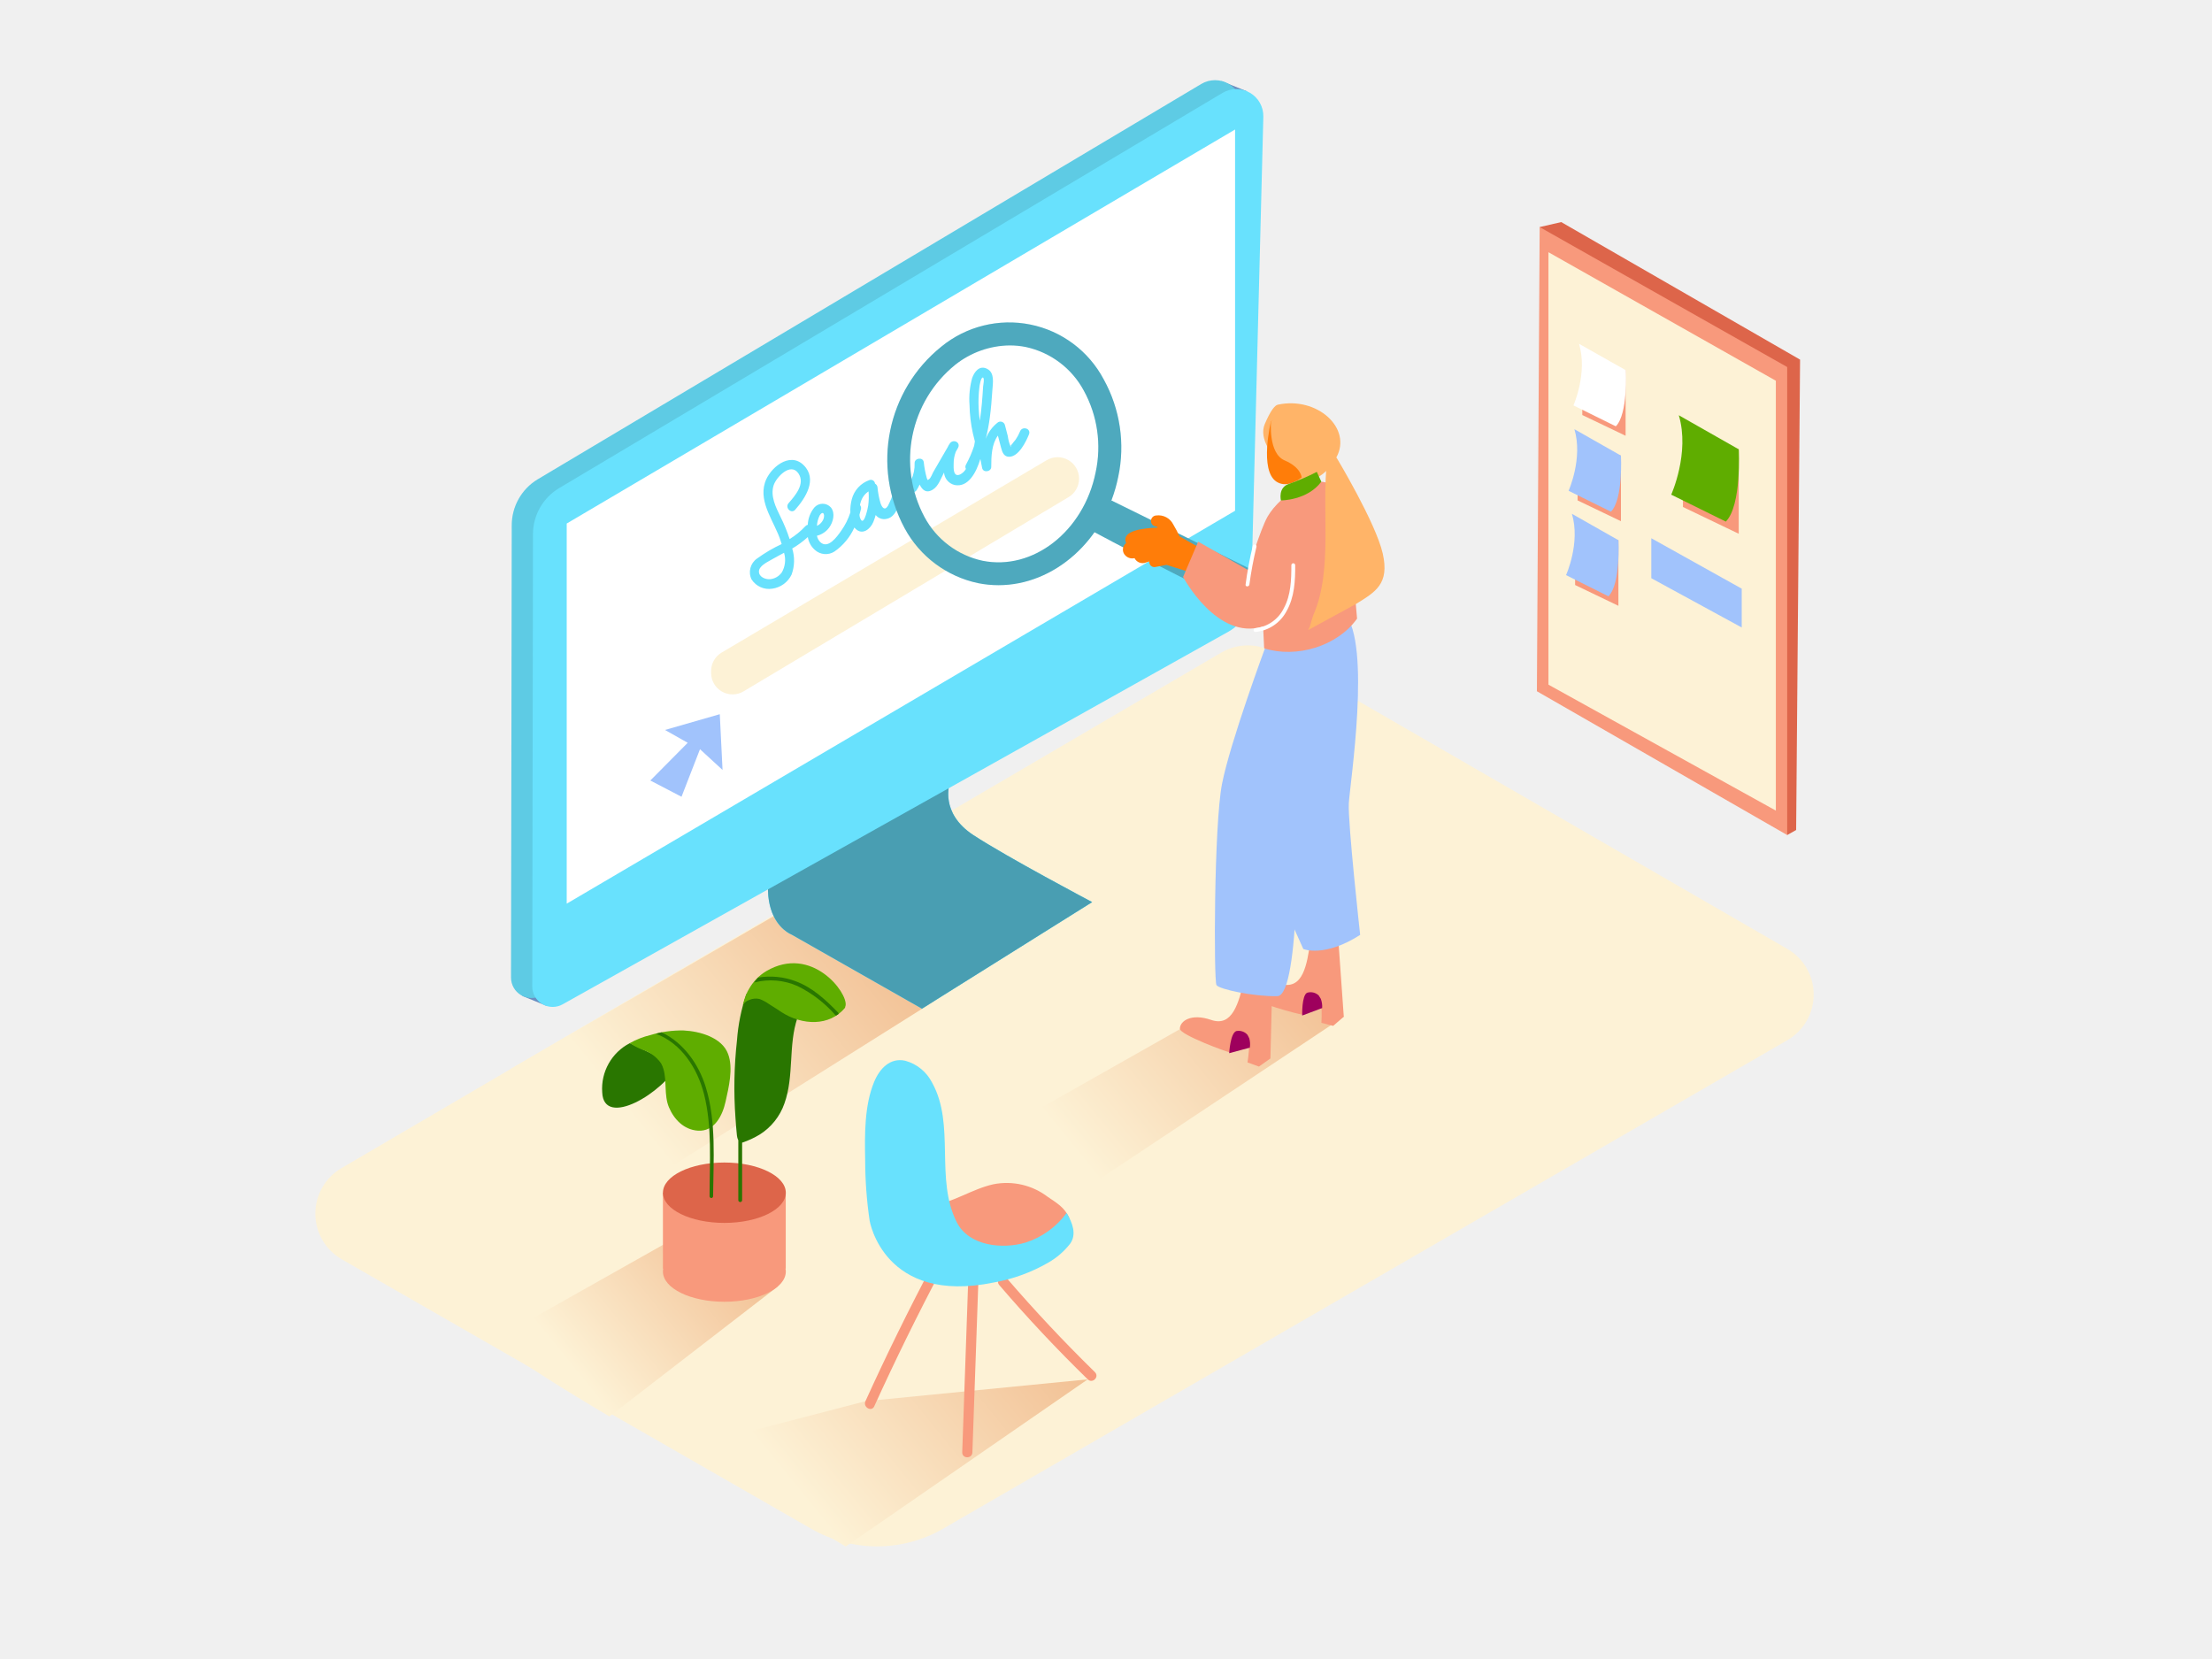
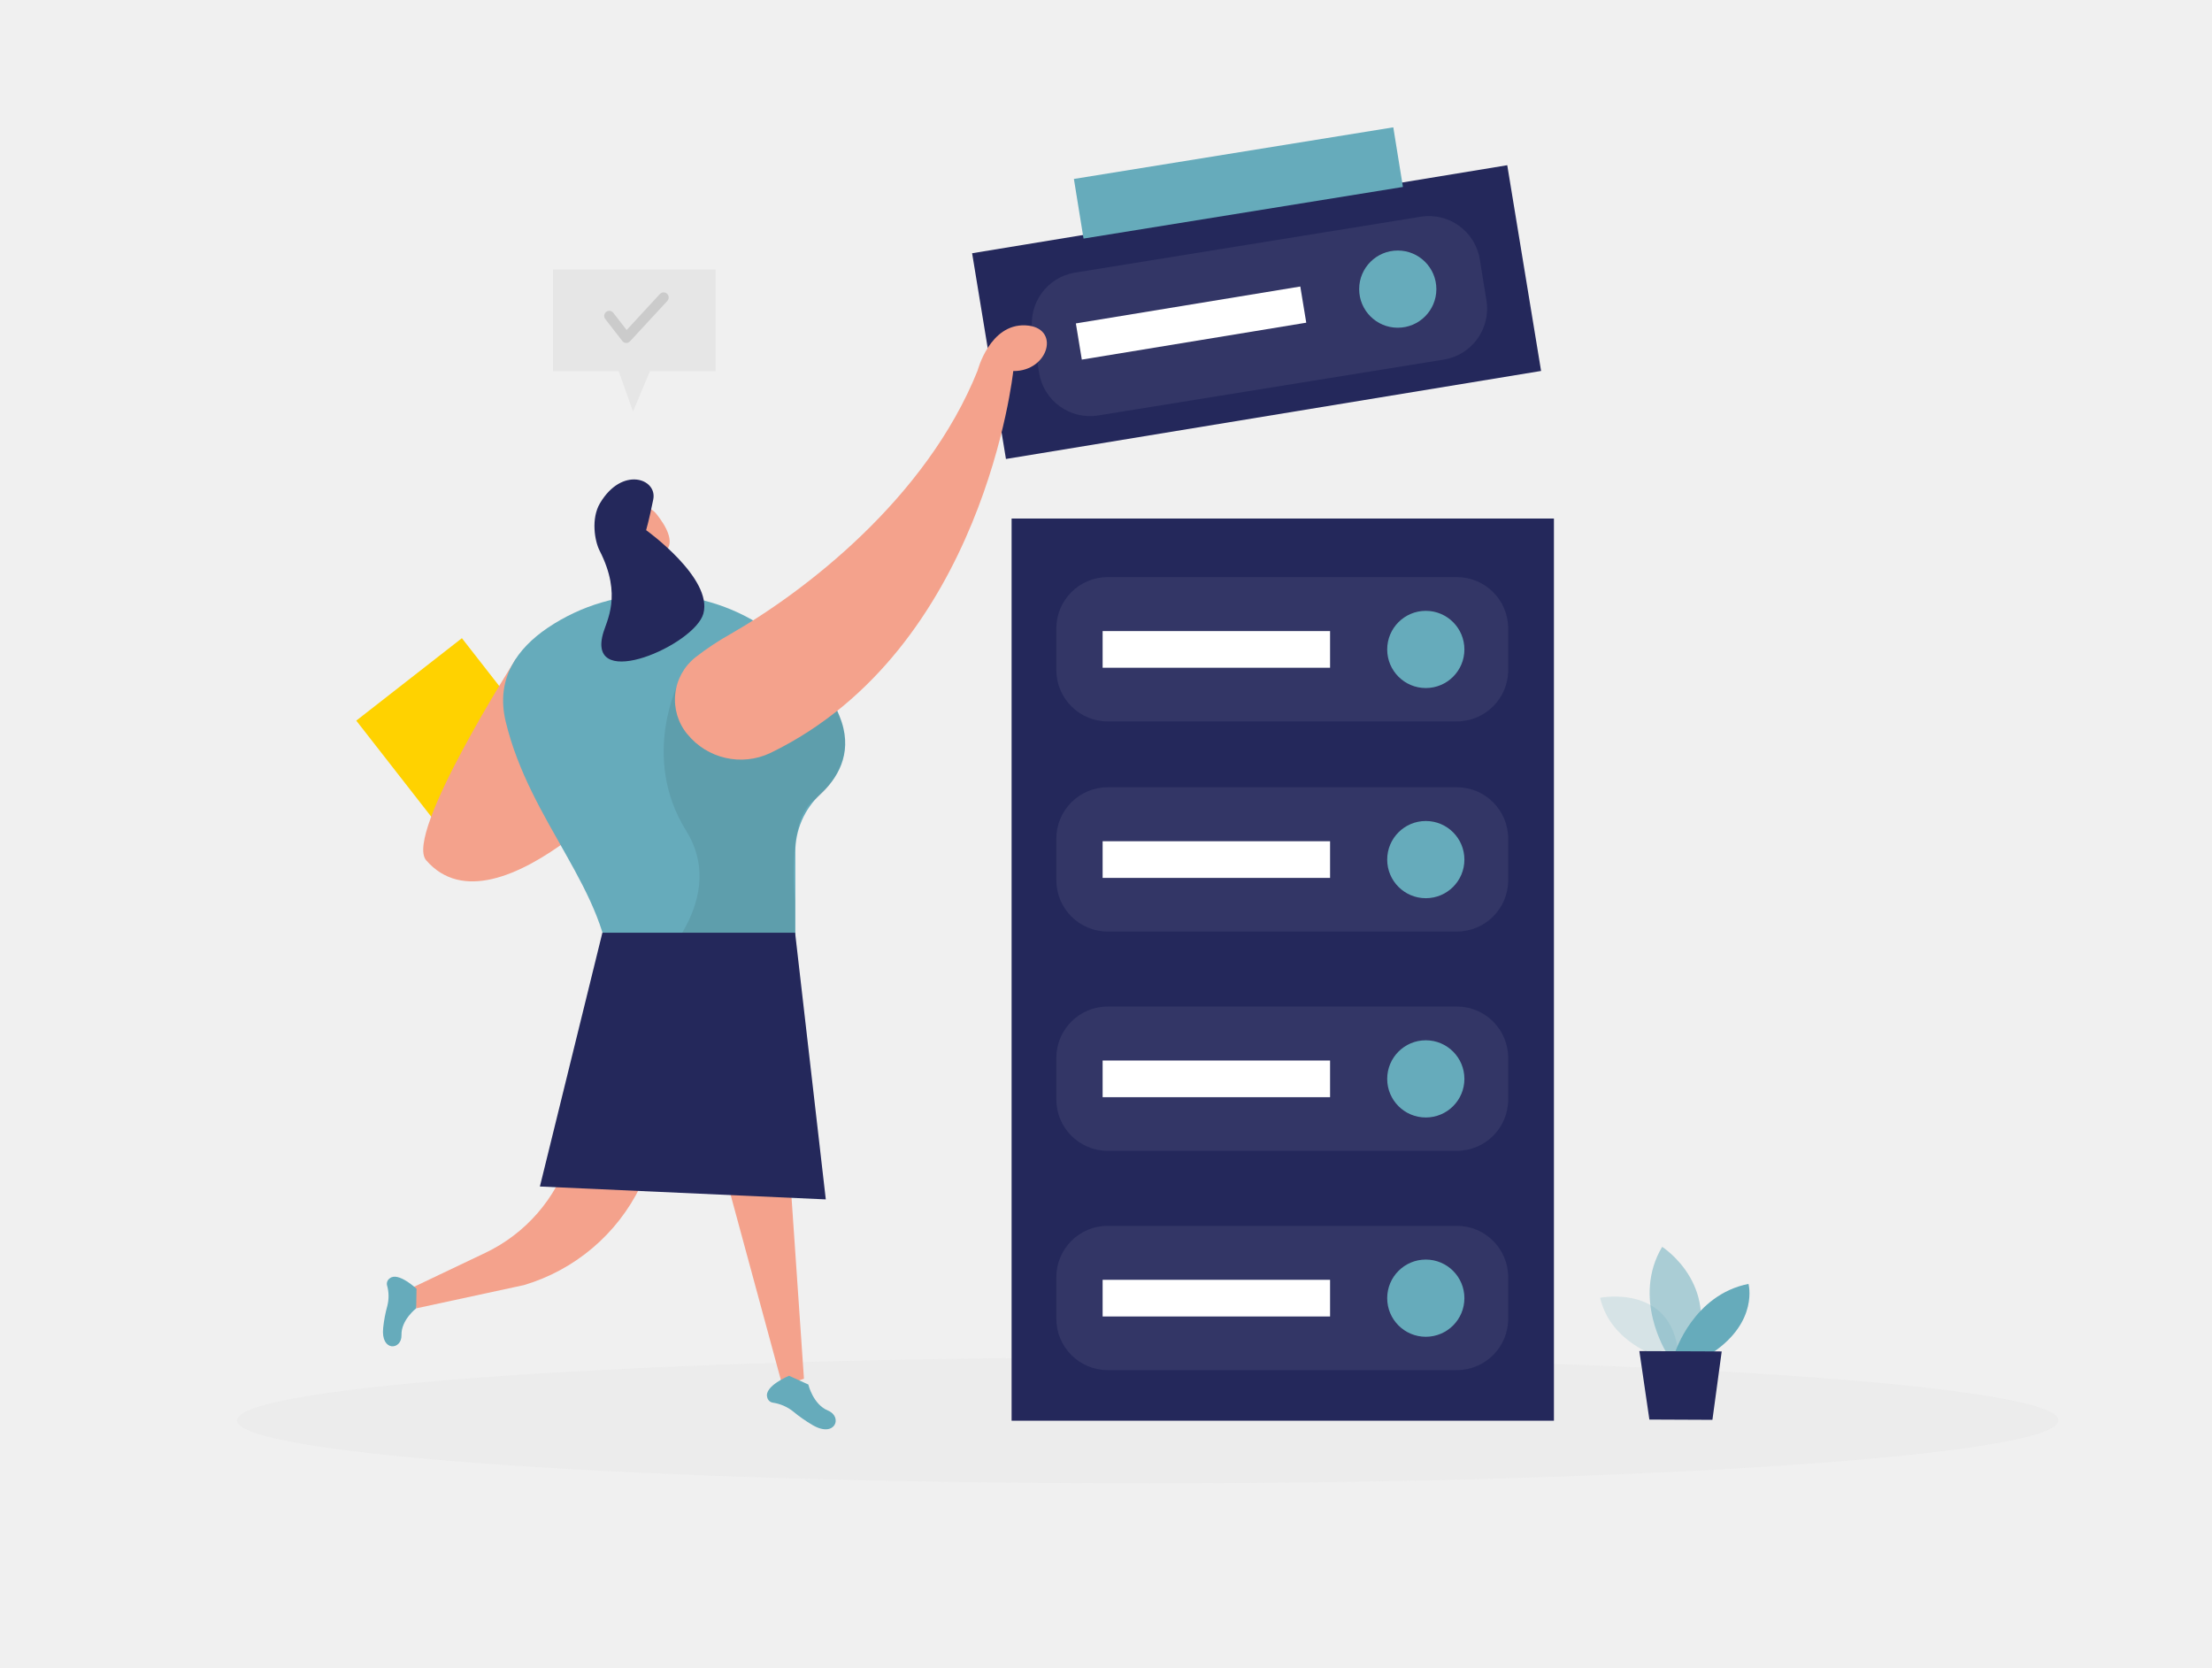
- <svg xmlns="http://www.w3.org/2000/svg" xmlns:xlink="http://www.w3.org/1999/xlink" id="Layer_1" data-name="Layer 1" viewBox="0 0 400 300">
-   <defs>
-     <linearGradient id="linear-gradient" x1="251.41" y1="161.63" x2="194.33" y2="208.09" gradientUnits="userSpaceOnUse">
-       <stop offset="0" stop-color="#eeaf7d" />
-       <stop offset="1" stop-color="#fdf2d6" />
-     </linearGradient>
-     <linearGradient id="linear-gradient-2" x1="199.86" y1="223.36" x2="143.76" y2="269.02" xlink:href="#linear-gradient" />
-     <linearGradient id="linear-gradient-3" x1="172.01" y1="153.49" x2="113.56" y2="201.07" xlink:href="#linear-gradient" />
-     <linearGradient id="linear-gradient-4" x1="143.21" y1="214.49" x2="103.24" y2="247.03" xlink:href="#linear-gradient" />
-   </defs>
-   <path d="M323.21,188.1,170.54,276.44a23.88,23.88,0,0,1-23.86,0L61.81,227.73a9.53,9.53,0,0,1-.07-16.49L220.86,118a9.53,9.53,0,0,1,9.59,0l92.75,53.59A9.53,9.53,0,0,1,323.21,188.1Z" fill="#fdf2d6" />
-   <path d="M243,183.85l-47.86,31.82C176,204.34,178,206.12,178,206.12l35.34-20s9.88,2,10.18.38,4.9-7.07,4.9-7.07l11.78-1Z" fill="url(#linear-gradient)" />
-   <path d="M196.7,249.43l-43.77,30.23c-19.08-11.34-29.36-17.7-29.36-17.7l32.93-8.58Z" fill="url(#linear-gradient-2)" />
-   <path d="M147.95,161,92.41,193.27s5.23,9.27,24.31,20.61L169,181" fill="url(#linear-gradient-3)" />
-   <path d="M98.92,181.93l-4.51-1.85s1.85-1.7,1.85-1.7Z" fill="#6c8fc1" />
-   <polygon points="225.54 16.53 220.87 14.66 221.65 17.14 224.61 17.28 225.54 16.53" fill="#6c8fc1" />
-   <path d="M92.54,95l-.13,81.76A3.69,3.69,0,0,0,97.9,180l120.4-67.39a8,8,0,0,0,4.1-6.79l2.2-86.31a4.88,4.88,0,0,0-7.38-4.32l-120,71.49A9.7,9.7,0,0,0,92.54,95Z" fill="#68e1fd" />
-   <path d="M92.54,95l-.13,81.76A3.69,3.69,0,0,0,97.9,180l120.4-67.39a8,8,0,0,0,4.1-6.79l2.2-86.31a4.88,4.88,0,0,0-7.38-4.32l-120,71.49A9.7,9.7,0,0,0,92.54,95Z" opacity="0.1" />
-   <path d="M184.85,122.49,171.72,141.7S169.9,147,176,151s21.5,12.13,21.5,12.13L166.72,182.4,143.15,169s-10.49-3.89,1.38-25.58" fill="#68e1fd" />
-   <path d="M184.85,122.49,171.72,141.7S169.9,147,176,151s21.5,12.13,21.5,12.13L166.72,182.4,143.15,169s-10.49-3.89,1.38-25.58" fill="#68e1fd" />
-   <path d="M184.85,122.49,171.72,141.7S169.9,147,176,151s21.5,12.13,21.5,12.13L166.72,182.4,143.15,169s-10.49-3.89,1.38-25.58" opacity="0.3" />
-   <path d="M96.38,96.62l-.13,81.76a3.69,3.69,0,0,0,5.5,3.23l120.4-67.39a8,8,0,0,0,4.1-6.79l2.2-86.31a4.88,4.88,0,0,0-7.38-4.32l-120,71.49A9.7,9.7,0,0,0,96.38,96.62Z" fill="#68e1fd" />
-   <polygon points="102.48 94.67 102.48 163.41 223.34 92.36 223.34 23.42 102.48 94.67" fill="#fff" />
-   <polygon points="120.25 132 130.16 129.15 130.66 139.23 126.58 135.48 123.24 144.08 117.6 141.14 124.36 134.32 120.25 132" fill="#a1c3fc" />
-   <path d="M128.59,121.38v.31a3.88,3.88,0,0,0,5.87,3.33l58.78-35.13a3.88,3.88,0,0,0,1.89-3.33h0a3.88,3.88,0,0,0-5.86-3.34L130.5,118A3.88,3.88,0,0,0,128.59,121.38Z" fill="#fdf2d6" />
-   <path d="M184.46,78a7.94,7.94,0,0,1-.8,1.49c-.19.27-.45.51-.62.79l-.24.25q0,.58-.09.12a7.08,7.08,0,0,1-.47-1.8l-.52-2a.84.84,0,0,0-1.23-.5,6.68,6.68,0,0,0-2.23,3l0,0a34.39,34.39,0,0,0,.73-3.84c.22-1.64.35-3.28.46-4.93.08-1.27.47-3.16-.94-3.88s-2.31.54-2.71,1.65a14.19,14.19,0,0,0-.48,4.87,26.3,26.3,0,0,0,.61,5.16q.16.73.36,1.44v0q-.06.39-.13.78a19.76,19.76,0,0,1-1.49,3.44.78.78,0,0,0,0,.76,2.56,2.56,0,0,1-1.06,1c-1.26.55-1.18-1.17-1.16-1.94a5.91,5.91,0,0,1,.39-2.17l.39-.68c.56-1-.82-1.69-1.45-.85a4.08,4.08,0,0,0-.42.72l-2.6,4.49c-.17.3-.45,1.08-.73,1.26s-.25.34-.45-.22a18.26,18.26,0,0,1-.54-2.87c-.17-.94-1.68-.71-1.65.22a6.43,6.43,0,0,1-.61,3,1.57,1.57,0,0,1-.14-.34.8.8,0,0,0-.93-.58.81.81,0,0,0-1.4.34,18.5,18.5,0,0,1-1.74,5.29c-.62,1-1.12.23-1.37-.56a15.31,15.31,0,0,1-.52-2.79.87.87,0,0,0-.45-.67.75.75,0,0,0-1-.64,5,5,0,0,0-3.2,3.47,8,8,0,0,0-.26,2.4A12.11,12.11,0,0,1,152.1,96c-.76,1.08-2.4,3.39-3.8,2a2.18,2.18,0,0,1-.57-1.12,3.92,3.92,0,0,0,2.2-1.46c.73-1,1.16-2.6.33-3.65a2,2,0,0,0-3,0,5.29,5.29,0,0,0-1.19,3.13.77.77,0,0,0-.44.26,13.39,13.39,0,0,1-2.84,2.32,29.29,29.29,0,0,0-1.64-4c-.84-1.74-1.89-3.76-1.25-5.73.49-1.5,3.09-4.21,4.49-2.13,1.26,1.88-.6,4-1.79,5.37-.71.81.47,2,1.19,1.19,1.86-2.11,4.1-5.53,1.53-8.07s-6.21.59-7,3.19c-1.16,3.68,1.83,7.21,2.86,10.55l.17.53h0a27,27,0,0,0-4.45,2.62,3,3,0,0,0-1,3.77,3.75,3.75,0,0,0,3.77,1.68,4.58,4.58,0,0,0,3.47-2.53,7.38,7.38,0,0,0,.12-4.73,17.14,17.14,0,0,0,2.82-2.07,3.91,3.91,0,0,0,1.27,2.32,2.92,2.92,0,0,0,3.57.28,10.61,10.61,0,0,0,3.58-4.33l.19.21c1.25,1.26,2.71.07,3.24-1.22a10.29,10.29,0,0,0,.42-1.25,1.94,1.94,0,0,0,2,.69c1.1-.2,1.69-1.25,2.08-2.2a29.41,29.41,0,0,0,1.18-3.49,2.94,2.94,0,0,0,1,.79.86.86,0,0,0,1.15-.3,8.29,8.29,0,0,0,.54-1c.48,1,1.22,1.66,2.41.9,1-.61,1.49-2.14,2-3.07l0,0a2.51,2.51,0,0,0,1.94,2.26c2.45.46,3.89-2.26,4.63-4.72l.32,1.63c.18.93,1.67.71,1.65-.22,0-1.86.06-4.08,1.2-5.63q.29,1.11.58,2.21c.21.78.49,1.61,1.44,1.62,1.74,0,3.07-2.73,3.61-4.07C186.48,77.47,184.86,77,184.46,78Zm-43.11,25.54a2.93,2.93,0,0,1-2.11,1.2c-.82.06-2-.4-2-1.38s1.38-1.65,2.13-2.08,1.61-.89,2.41-1.32A4.51,4.51,0,0,1,141.35,103.56Zm6.86-10.32c.28-.46.73-.75.81,0a1.77,1.77,0,0,1-.36,1.09,2.22,2.22,0,0,1-.93.78A4.74,4.74,0,0,1,148.21,93.24ZM157,91.4c-.06.42-.66,3.37-1.26,2.67a1.87,1.87,0,0,1-.32-1c.1-.35.2-.69.27-1a.8.8,0,0,0-.17-.72c0-.19.07-.36.11-.49a3.43,3.43,0,0,1,1.43-2A11.42,11.42,0,0,1,157,91.4ZM177.11,70c0-.18.27-1.79.62-1.73s.06,1.44.05,1.61c-.13,2.07-.28,4.16-.6,6.21-.1-.75-.18-1.51-.21-2.27A22.23,22.23,0,0,1,177.11,70Z" fill="#68e1fd" />
-   <path d="M180.57,105.82a18.67,18.67,0,0,1-3.71-.37,19.74,19.74,0,0,1-13.27-9.92,26.2,26.2,0,0,1,6.65-32.86,19.35,19.35,0,0,1,29.35,5.94,25.44,25.44,0,0,1,2.62,17.63C199.88,97.73,190.6,105.82,180.57,105.82Zm2-43.36a16.12,16.12,0,0,0-9.83,3.5,22.06,22.06,0,0,0-5.57,27.53,15.66,15.66,0,0,0,10.49,7.91c9.13,1.85,18.32-5.31,20.47-16A21.3,21.3,0,0,0,196,70.66a15.66,15.66,0,0,0-10.49-7.91A14.67,14.67,0,0,0,182.59,62.46Z" fill="#68e1fd" />
-   <path d="M201,90.51l33.24,16.39s1.34,4.35-1.56,5.45-36.71-17.15-36.71-17.15" fill="#68e1fd" />
-   <g opacity="0.25">
-     <path d="M180.57,105.82a18.67,18.67,0,0,1-3.71-.37,19.74,19.74,0,0,1-13.27-9.92,26.2,26.2,0,0,1,6.65-32.86,19.35,19.35,0,0,1,29.35,5.94,25.44,25.44,0,0,1,2.62,17.63C199.88,97.73,190.6,105.82,180.57,105.82Zm2-43.36a16.12,16.12,0,0,0-9.83,3.5,22.06,22.06,0,0,0-5.57,27.53,15.66,15.66,0,0,0,10.49,7.91c9.13,1.85,18.32-5.31,20.47-16A21.3,21.3,0,0,0,196,70.66a15.66,15.66,0,0,0-10.49-7.91A14.67,14.67,0,0,0,182.59,62.46Z" />
-     <path d="M201,90.51l33.24,16.39s1.34,4.35-1.56,5.45-36.71-17.15-36.71-17.15" />
-   </g>
-   <path d="M219.11,100.14q-3-1.5-5.82-3.17a23.29,23.29,0,0,0-1.13-2.14,3,3,0,0,0-3.06-1.62,1,1,0,0,0,.07,2l.16.19c-2.38.11-6.66.46-5.69,2.8a1.8,1.8,0,0,0-.24.23,1.5,1.5,0,0,0,.14,2.06,1.74,1.74,0,0,0,1.62.44,1.63,1.63,0,0,0,2.09.78l.58-.18a.92.92,0,0,0,1.11,1l2-.38c4.45,1.42,6.67,1.93,8.34,3.07.69.47,0,.65,0,0a.93.93,0,0,0-.21-1.34l-.19-.14a1,1,0,0,0,.16-1.38l-.24-.27A1.06,1.06,0,0,0,219.11,100.14Z" fill="#ff7d09" />
-   <path d="M241.91,168.54,243,183.85l-1.92,1.66-2.13-.55s.27-4.05-.47-4.94-2,3.51-2.75,3.49-9.4-2.34-9.53-3.4c-.17-1.42,1.78-3,5.46-2.14,4,1,4.68-3.52,5.31-7.82" fill="#f8997c" />
-   <path d="M235.68,171.61s3.78,1.61,10.28-2.55c0,0-2.25-20.31-2.05-23.81s4.1-28.75-.73-34.32-13.48,48-13.07,48.28" fill="#a1c3fc" />
-   <path d="M238.84,180.61l-.36-.59a2.14,2.14,0,0,0-2.11-.5c-1,.48-.89,4.12-.89,4.12l3.61-1.35A4,4,0,0,0,238.84,180.61Z" fill="#9e005d" />
-   <path d="M230.11,176.05l-.38,15.35-2.07,1.47-2.07-.75s.66-4,0-5-2.35,3.3-3.07,3.21-9.14-3.22-9.16-4.29c0-1.42,2.06-2.85,5.64-1.61,3.87,1.34,5-3.06,6-7.28" fill="#f8997c" />
-   <path d="M225.91,187.77l-.3-.62a2.14,2.14,0,0,0-2.05-.7c-1.09.38-1.28,4-1.28,4l3.73-1A4,4,0,0,0,225.91,187.77Z" fill="#9e005d" />
-   <path d="M228.86,116.92s-6.42,17.32-7.88,24.83-1.51,35.63-1,36.39,6.77,2.09,11,2,3.63-33.25,3.63-33.25,11.47-29.06,8.4-32.26S228.86,116.92,228.86,116.92Z" fill="#a1c3fc" />
-   <path d="M228.6,117.24c5.83,1.84,13.23-.37,16.8-5.37-.67-8.2-2.08-21.75-4.18-23.78-3-2.94-9.63,1.24-12,5.33-1.23,2.12-3.55,9.65-3.55,9.65l-9-5.12-2.73,6.38s6.15,11.59,14.47,8.95Z" fill="#f8997c" />
-   <path d="M234.21,102.2a.34.34,0,0,0-.69,0c0,2.61-.08,5.39-1.34,7.74a6.49,6.49,0,0,1-5.16,3.65c-.44,0-.44.71,0,.69a7.11,7.11,0,0,0,5.61-3.73C234.09,108,234.23,105,234.21,102.2Z" fill="#fff" />
-   <path d="M231.07,73.18c-.47.1-1.23.85-2.37,3.53s1.59,6.09,2.77,6.8,2.9,3.5,2.9,3.5,4.35,1.05,7.28-4.28S238.13,71.64,231.07,73.18Z" fill="#ffb468" />
-   <path d="M229.84,76.16s-2.19,8.91,1,10.95,7.59-3.37,8-5.53S236.94,74.75,229.84,76.16Z" fill="#ff7d09" />
-   <path d="M229.84,76.16s-.54,5.82,2.47,7.1,3.08,3.11,3.08,3.11,5.51-2.95,6.09-5.56S234.06,73.83,229.84,76.16Z" fill="#ffb468" />
-   <path d="M240,83.16c-1.1,8.73,1.11,19.9-2.52,28.09-.22.5-.7,2.78-1.08,2.77l8.8-4.8c3.53-2.19,6.1-3.6,4.84-9.14s-8.36-17.34-8.36-17.34Z" fill="#ffb468" />
-   <path d="M226.54,98.71a67.25,67.25,0,0,0-1.3,7c-.06.44.63.43.69,0a65.54,65.54,0,0,1,1.28-6.84C227.31,98.46,226.65,98.28,226.54,98.71Z" fill="#fff" />
-   <path d="M238.94,87.1l-.82-1.77a39.05,39.05,0,0,1-5,2.16c-2.07.63-1.49,3-1.49,3S236.4,90.52,238.94,87.1Z" fill="#5fad00" />
-   <path d="M189.47,216.43a12.27,12.27,0,0,0-9.82-2.28c-3.86.85-7.19,3.27-11.12,3.87-.62.09-3.1-.07-3.48.29-10.93,10.35,19.63,9.24,19.63,9.24,3-2.43,5.76-4.82,8.7-7.27C192.5,218.28,191,217.49,189.47,216.43Z" fill="#f8997c" />
-   <path d="M175.09,231.43,174,262.64c0,1.18,1.8,1.18,1.84,0l1.09-31.22C177,230.24,175.13,230.24,175.09,231.43Z" fill="#f8997c" />
-   <path d="M198,248.13q-8.35-8.17-16-17.05c-.77-.9-2.07.41-1.3,1.3q7.6,8.87,16,17.05C197.55,250.26,198.85,249,198,248.13Z" fill="#f8997c" />
-   <path d="M168.71,228.54q-6.48,12.23-12.21,24.84c-.49,1.07,1.1,2,1.59.93q5.73-12.6,12.21-24.84C170.85,228.42,169.26,227.49,168.71,228.54Z" fill="#f8997c" />
-   <path d="M192.88,219.34a14.8,14.8,0,0,1-7.4,5.35c-4.18,1.25-10.25.66-12.45-3.64-4-7.83-.24-17.63-4.46-25.24a7.72,7.72,0,0,0-4.89-4c-2.73-.59-4.61,1.43-5.6,3.81-1.78,4.27-1.72,9.59-1.63,14.13a76.06,76.06,0,0,0,.81,11s2.55,15.26,22.48,11.16a30.24,30.24,0,0,0,9.79-3.57,13.43,13.43,0,0,0,4-3.46C194.73,223.18,193.93,221.1,192.88,219.34Z" fill="#68e1fd" />
-   <polyline points="278.42 41.06 282.32 40.16 325.51 65.03 324.8 150.09 323.18 151" fill="#dd654a" />
-   <polygon points="278.42 41.06 277.92 125 323.18 151 323.18 66.37 278.42 41.06" fill="#f8997c" />
-   <polygon points="280.01 45.61 280.01 123.81 321.13 146.58 321.13 68.85 280.01 45.61" fill="#fdf2d6" />
-   <polyline points="293.96 66.95 293.96 78.8 286.13 75.05 286.13 65.03" fill="#f8997c" />
-   <path d="M285.54,62.17,294,66.95s.43,7.9-1.81,10.14l-7.66-3.78S287.13,67.45,285.54,62.17Z" fill="#fff" />
-   <polyline points="314.42 81.25 314.42 96.52 304.33 91.68 304.33 78.78" fill="#f8997c" />
-   <path d="M303.58,75.09l10.84,6.16s.56,10.17-2.34,13.07l-9.87-4.87S305.62,81.9,303.58,75.09Z" fill="#5fad00" />
-   <polyline points="293.12 82.39 293.12 94.25 285.28 90.49 285.28 80.47" fill="#f8997c" />
-   <path d="M284.7,77.61l8.42,4.78s.43,7.9-1.81,10.14l-7.66-3.78S286.28,82.89,284.7,77.61Z" fill="#a1c3fc" />
-   <polyline points="292.66 97.69 292.66 109.55 284.83 105.79 284.83 95.77" fill="#f8997c" />
-   <path d="M284.25,92.91l8.42,4.78s.43,7.9-1.81,10.14L283.19,104S285.83,98.19,284.25,92.91Z" fill="#a1c3fc" />
-   <polygon points="298.61 97.33 314.96 106.45 314.96 113.47 298.61 104.56 298.61 97.33" fill="#a1c3fc" />
-   <path d="M121,224.48,89.2,242.41s1.91,2.4,21,13.73l30.43-23.49" fill="url(#linear-gradient-4)" />
-   <polyline points="119.88 215.68 119.88 229.41 142.09 229.41 142.09 215.68" fill="#f8997c" />
-   <ellipse cx="130.99" cy="215.68" rx="11.11" ry="5.46" fill="#dd654a" />
-   <ellipse cx="130.99" cy="229.94" rx="11.11" ry="5.46" fill="#f8997c" />
-   <path d="M143.42,183.76c-2.34-1-5.59-4.15-8.43-4.05a33.19,33.19,0,0,0-1.72,8.43A76.47,76.47,0,0,0,133,202.2q.1,1.57.26,3.13a2.49,2.49,0,0,0,.25.88q0,5.43,0,10.87a.35.35,0,0,0,.69,0q0-5.23,0-10.45a15.41,15.41,0,0,0,3.18-1.47,10.82,10.82,0,0,0,4.47-5.62c1.79-5,.66-10.56,2.36-15.5C143.92,183.95,143.67,183.86,143.42,183.76Z" fill="#297600" />
-   <path d="M138.62,175.58a8.7,8.7,0,0,0-3.17,3.24,5.44,5.44,0,0,0-.5,1l-.1.21h0a14.52,14.52,0,0,0-.53,1.72,2.15,2.15,0,0,1,1.18-.93,2.94,2.94,0,0,1,1.85-.17,7.77,7.77,0,0,1,1.7.91c.79.48,1.55,1,2.34,1.51,3.68,2.34,8.58,2.58,11.42-.83,0-.13.07-.27.1-.41C153.33,179.47,146.76,170.85,138.62,175.58Z" fill="#5fad00" />
-   <path d="M151.18,183.66l.46-.3a.31.31,0,0,0-.09-.26c-2.22-2.28-4.61-4.52-7.65-5.65a13.11,13.11,0,0,0-6.83-.67c-.25.29-.47.59-.69.89a11.87,11.87,0,0,1,7.86.65,22,22,0,0,1,6.84,5.26A.33.33,0,0,0,151.18,183.66Z" fill="#297600" />
-   <path d="M113.9,188.63a9.27,9.27,0,0,0-5,8.9c.26,6.55,11.06.16,13.93-5.37s3.32,2.36,3.32,2.36" fill="#297600" />
-   <path d="M123.62,186.34a19.55,19.55,0,0,0-6,.83,14.54,14.54,0,0,0-3.73,1.46,12,12,0,0,0,2.16,1.15,6.56,6.56,0,0,1,3.49,2.5,5,5,0,0,1,.42,1c.66,2.16.09,4.77,1,6.94s2.7,4.08,5.25,4.24c3,.19,4.44-2.74,5-5.27s1.42-6,.46-8.58C130.56,187.57,126.49,186.48,123.62,186.34Z" fill="#5fad00" />
-   <path d="M127.62,196.57c-1.28-4.14-4-8-7.95-9.88h-.15l-.19.06-.72.19c4.61,1.71,7.51,6.26,8.7,10.91,1.51,5.95,1,12.39,1,18.47a.32.32,0,0,0,.64,0C129,209.83,129.56,202.86,127.62,196.57Z" fill="#297600" />
+ <svg xmlns="http://www.w3.org/2000/svg" id="Layer_1" data-name="Layer 1" viewBox="0 0 400 300" width="406" height="306" class="illustration styles_illustrationTablet__1DWOa">
+   <ellipse cx="207.55" cy="256.09" rx="164.68" ry="11.38" fill="#e6e6e6" opacity="0.45" />
+   <path d="M111.88,179.92,103,208.24A29.06,29.06,0,0,1,87.75,225.8l-13,6.19.52,3.84,19.46-4.2a34.26,34.26,0,0,0,21.09-17.88l13.74-28.29Z" fill="#f4a28c" />
+   <path d="M300.22,244.67s-8.93-2.44-10.87-10.75c0,0,13.83-2.79,14.23,11.49Z" fill="#66abbb" opacity="0.19" />
+   <path d="M301.32,243.79s-6.24-9.86-.75-19.08c0,0,10.52,6.68,5.84,19.1Z" fill="#66abbb" opacity="0.51" />
+   <path d="M302.92,243.79s3.3-10.41,13.26-12.38c0,0,1.87,6.76-6.45,12.41Z" fill="#66abbb" />
+   <polygon points="296.45 243.56 298.26 255.94 309.66 255.99 311.34 243.62 296.45 243.56" fill="#24285b" />
+   <rect x="182.93" y="93.02" width="98.07" height="163.13" fill="#24285b" />
+   <rect x="178.2" y="36.86" width="98.07" height="37.7" transform="translate(-6.03 37.6) rotate(-9.34)" fill="#24285b" />
+   <rect x="194.12" y="26.29" width="58.34" height="10.89" transform="matrix(0.99, -0.16, 0.16, 0.99, -2.19, 36.65)" fill="#66abbb" />
+   <rect x="191.02" y="141.61" width="81.71" height="26.09" rx="9.29" fill="#fff" opacity="0.07" />
+   <circle cx="257.83" cy="154.69" r="6.98" fill="#66abbb" />
+   <rect x="199.39" y="151.37" width="41.13" height="6.63" fill="#fff" />
+   <rect x="191.02" y="103.61" width="81.71" height="26.09" rx="9.29" fill="#fff" opacity="0.07" />
+   <circle cx="257.83" cy="116.69" r="6.98" fill="#66abbb" />
+   <rect x="199.39" y="113.37" width="41.13" height="6.63" fill="#fff" />
+   <rect x="186.28" y="42.68" width="81.71" height="26.09" rx="9.29" transform="matrix(0.99, -0.16, 0.16, 0.99, -6.03, 37.59)" fill="#fff" opacity="0.07" />
+   <circle cx="252.76" cy="51.54" r="6.98" fill="#66abbb" />
+   <rect x="194.82" y="54.37" width="41.13" height="6.63" transform="translate(-6.51 35.71) rotate(-9.34)" fill="#fff" />
+   <rect x="191.02" y="181.26" width="81.71" height="26.09" rx="9.29" fill="#fff" opacity="0.07" />
+   <circle cx="257.83" cy="194.34" r="6.98" fill="#66abbb" />
+   <rect x="199.39" y="191.02" width="41.13" height="6.63" fill="#fff" />
+   <rect x="191.02" y="220.91" width="81.71" height="26.09" rx="9.29" fill="#fff" opacity="0.07" />
+   <circle cx="257.83" cy="233.99" r="6.98" fill="#66abbb" />
+   <rect x="199.39" y="230.67" width="41.13" height="6.63" fill="#fff" />
+   <polygon points="141.22 187.91 145.38 248.56 141.51 249.9 126.11 193.16 141.22 187.91" fill="#f4a28c" />
+   <path d="M146.17,249.6s.84,3.59,3.55,4.71,1.34,5-2.74,2.65a26.25,26.25,0,0,1-3.6-2.52,7.71,7.71,0,0,0-3.65-1.56,1.24,1.24,0,0,1-1-1c-.55-2,3.95-3.86,3.95-3.86Z" fill="#66abbb" />
+   <path d="M75.26,235.83s-2.74,2.1-2.66,4.84-3.78,3.07-3.31-1.32a24.35,24.35,0,0,1,.76-4,7.08,7.08,0,0,0-.07-3.71,1.2,1.2,0,0,1,.52-1.25c1.49-1.22,4.82,1.9,4.82,1.9Z" fill="#66abbb" />
+   <polygon points="118.01 100 119.45 105.83 114.72 108.33 113.89 98.35 118.01 100" fill="#f4a28c" />
+   <path d="M112.78,92.73a3.56,3.56,0,0,1,5.94-.52c1.75,2.2,3.8,5.64,1,7.2-4.21,2.39-7.48-3-7.48-3A6.54,6.54,0,0,1,112.78,92.73Z" fill="#f4a28c" />
+   <rect x="67.37" y="123.51" width="34.3" height="24.23" transform="translate(29.61 285.7) rotate(-127.97)" fill="#ffd200" />
+   <path d="M93.36,118.29S73,150.13,77.07,154.82c12.94,14.88,41.67-18.64,41.67-18.64Z" fill="#f4a28c" />
+   <path d="M139.42,113.54A35.15,35.15,0,0,0,99,112.81c-5.33,3.63-9.44,9-7.56,16.9,4.41,18.4,18.51,30.53,19,46.72l33.38-2.24V153.35a14.27,14.27,0,0,1,4.55-10.51c2.91-2.68,5.8-7.05,3.82-13.06C150.39,124.45,145.84,118.25,139.42,113.54Z" fill="#66abbb" />
+   <path d="M115.43,96.45s-1-.94-1.52.24,1.2,1.91,1.79,1.34S115.43,96.45,115.43,96.45Z" fill="#f4a28c" />
+   <path d="M122.9,122.21s-7.21,13.79,1.16,27.23-7.5,26.58-7.5,26.58l27.22-1.83V162.31s-1.68-15,3.51-18.41c0,0,8.88-6.4,4.1-16.09s-28.49-5.6-28.49-5.6" opacity="0.08" />
+   <path d="M109,114c.64-2.49,3.61-7-.58-15.19-.88-1.73-1.58-5.78.09-8.58,4-6.71,10.38-4.42,9.62-.66s-1.29,5.55-1.29,5.55,12.12,8.69,10.35,15.1C125.62,115.87,106.3,124.34,109,114Z" fill="#24285b" />
+   <polygon points="108.93 167.91 143.78 167.91 149.33 216.13 97.63 213.8 108.93 167.91" fill="#24285b" />
+   <path d="M124.28,132a9.79,9.79,0,0,1,1.44-13.86,50.17,50.17,0,0,1,6.38-4.24c13.29-7.61,35.38-24.43,44.68-47.63,0,0,2.18-8.48,8.65-8.18s4.24,8.34-2.2,8.26c0,0-5.27,50.34-43.94,69.07a12.46,12.46,0,0,1-15-3.42Z" fill="#f4a28c" />
+   <polygon points="100 47.99 100 66.36 111.87 66.36 114.47 73.67 117.54 66.36 129.41 66.36 129.41 47.99 100 47.99" fill="#e6e6e6" />
+   <path d="M113.22,61.28h0a.91.91,0,0,1-.68-.36l-3.11-4a.92.92,0,0,1,1.45-1.13l2.44,3.14,6-6.5a.92.92,0,1,1,1.35,1.25L113.9,61A.93.93,0,0,1,113.22,61.28Z" opacity="0.12" />
</svg>
